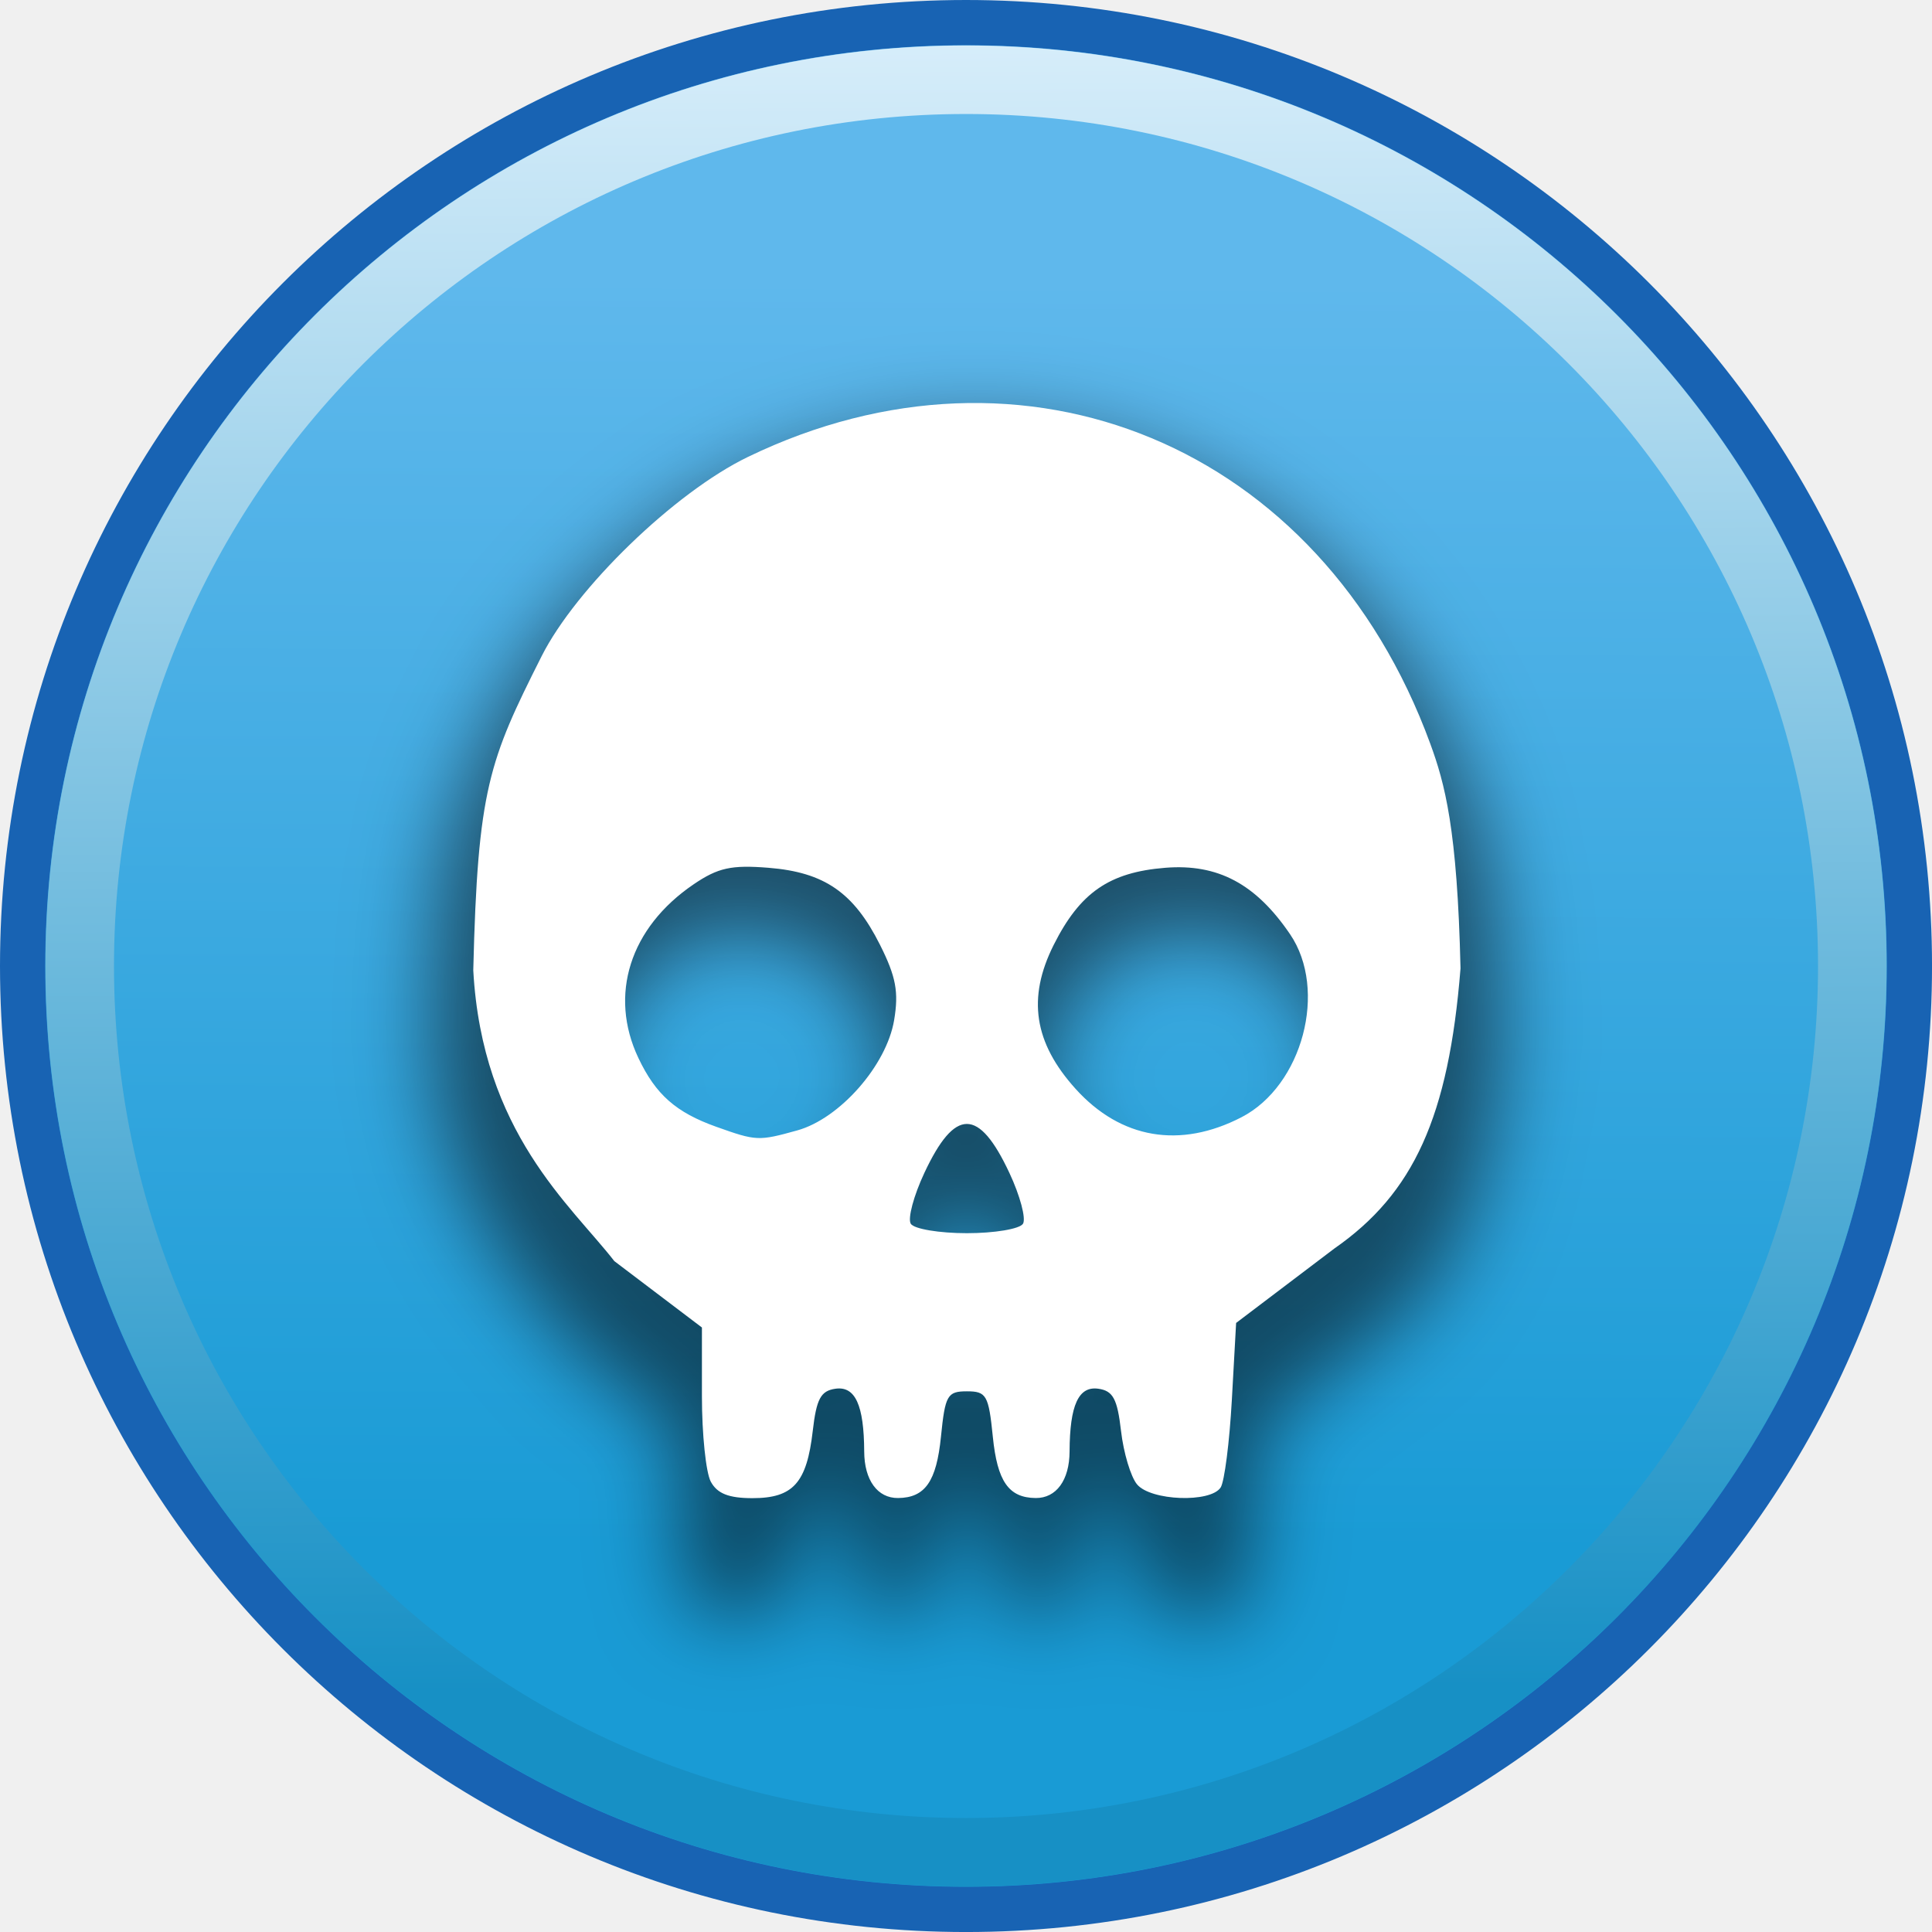
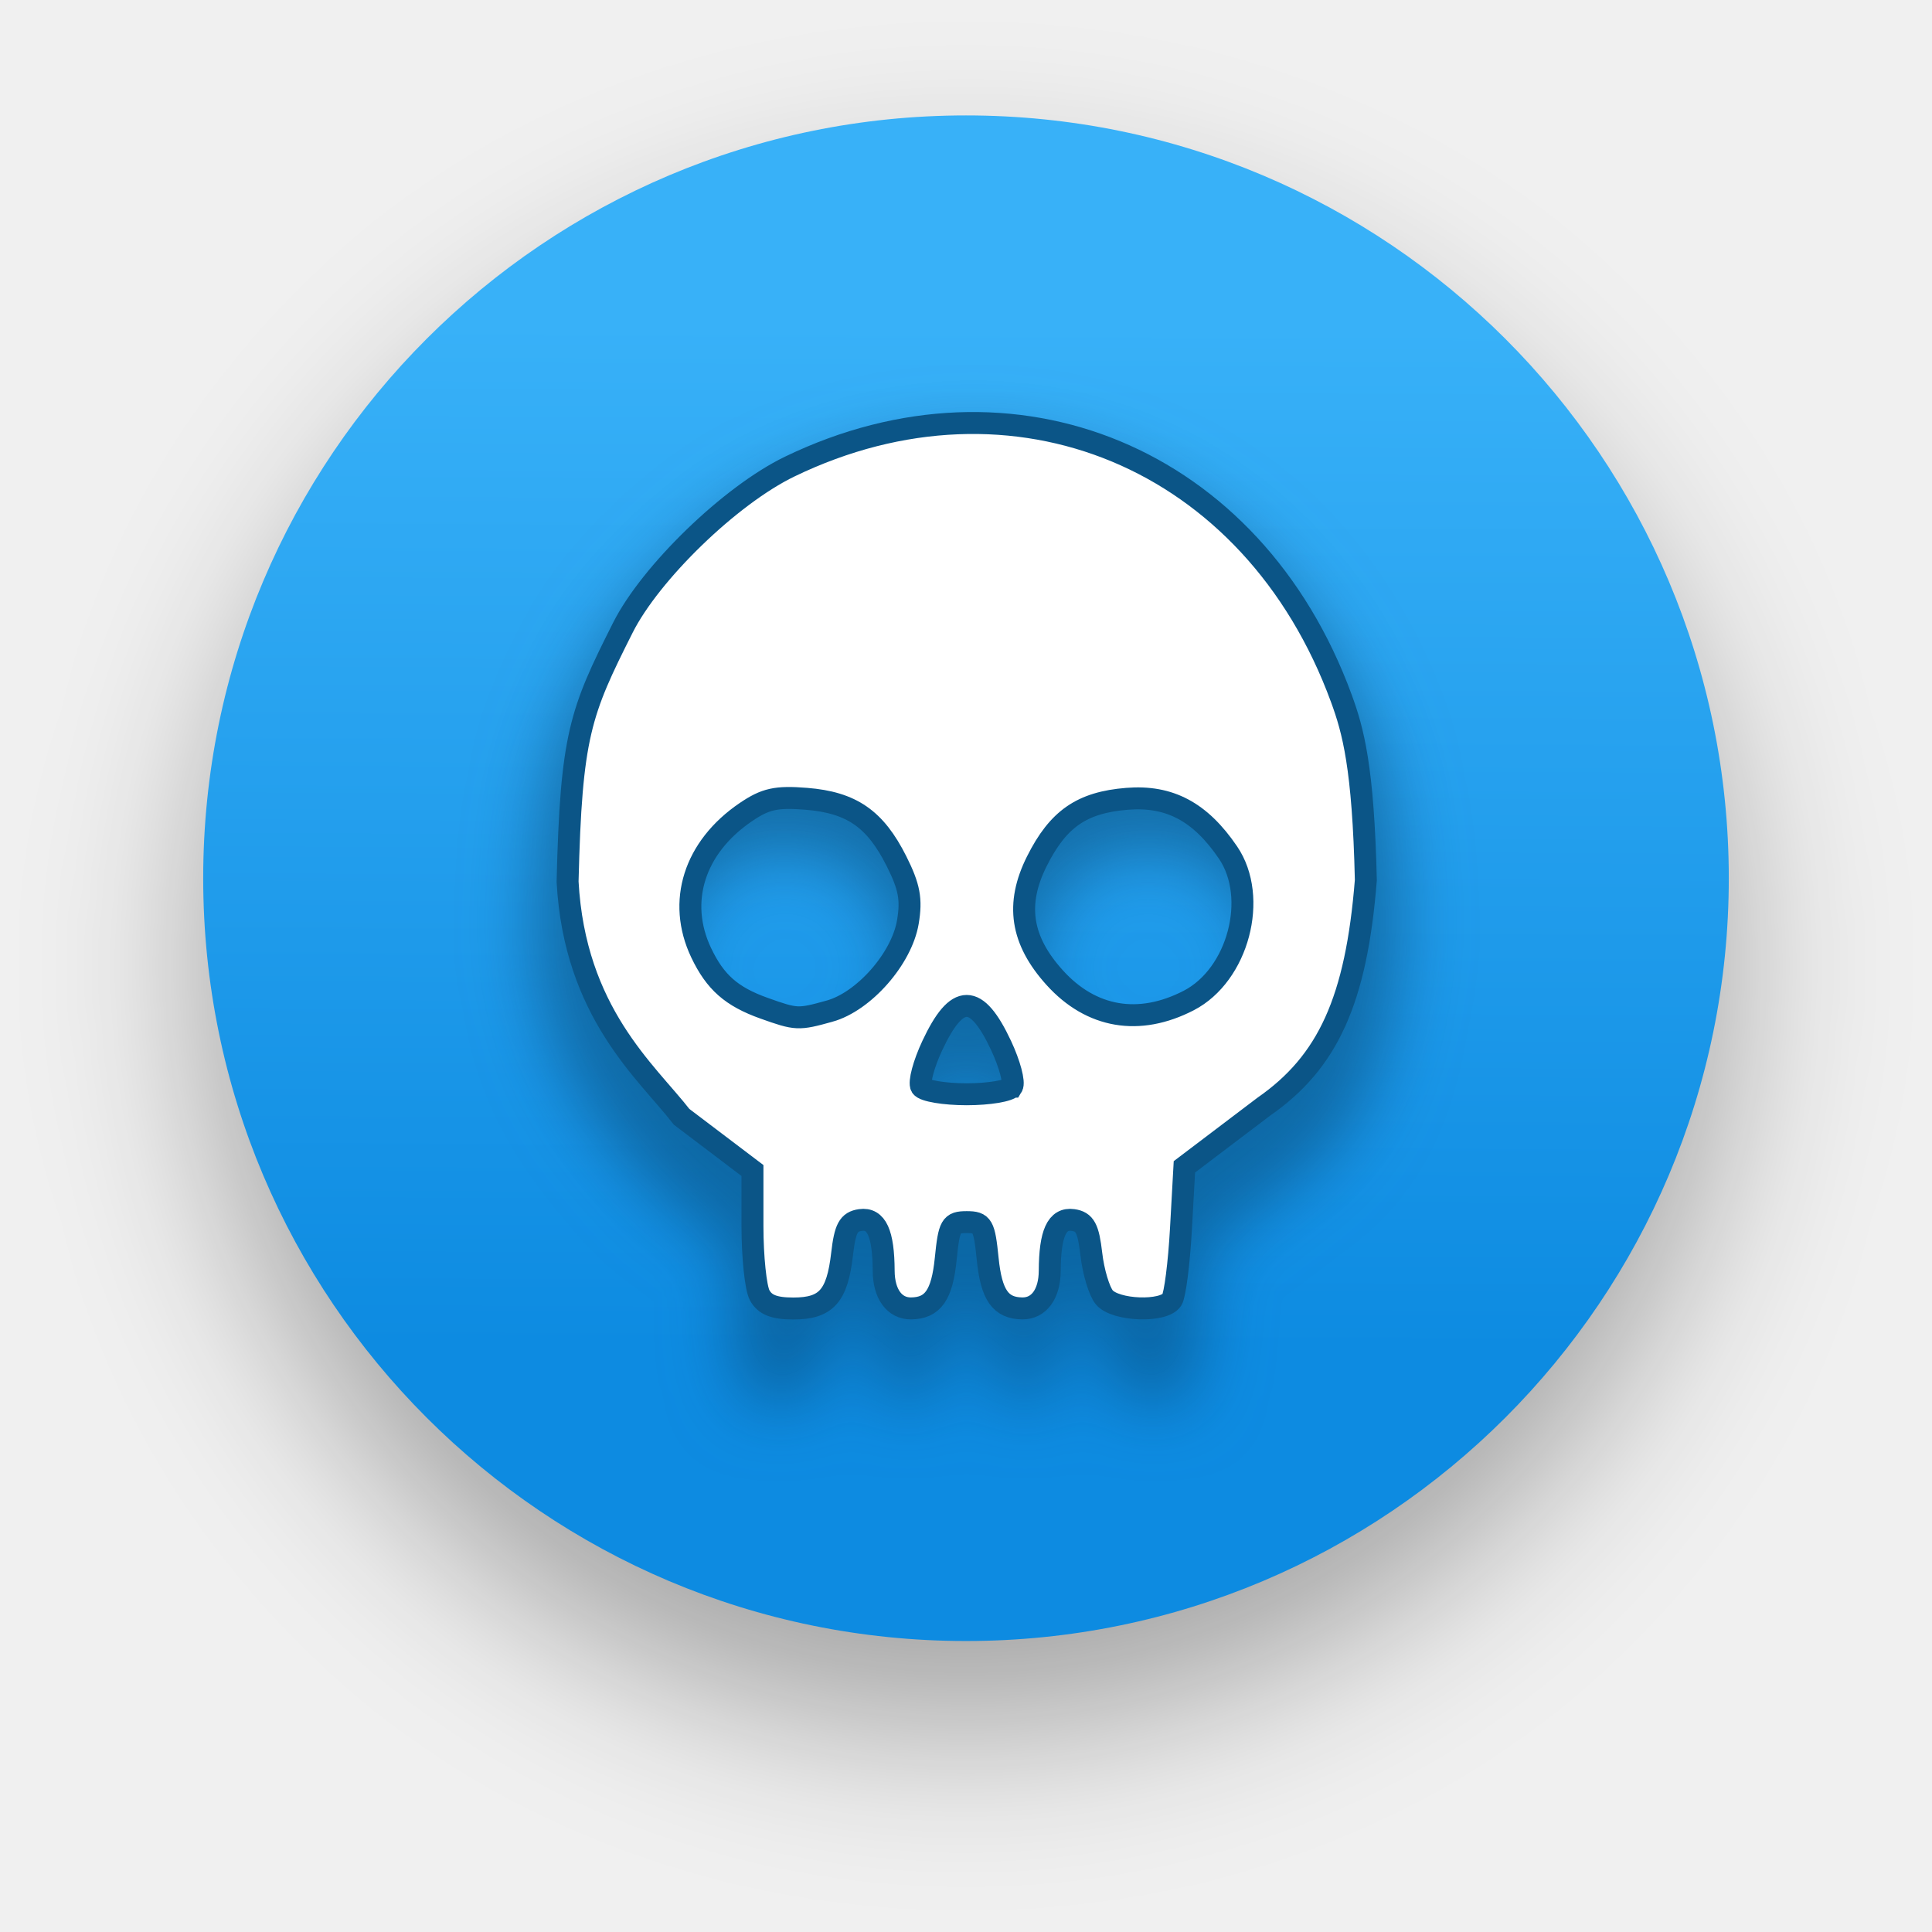
- <svg xmlns="http://www.w3.org/2000/svg" xmlns:xlink="http://www.w3.org/1999/xlink" height="56.507mm" width="56.507mm" version="1.1" id="svg82551">
-   <defs id="defs82544">
-     <linearGradient xlink:href="#linearGradient81688" id="linearGradient81677-0" gradientUnits="userSpaceOnUse" x1="274.285" y1="778.572" x2="275.291" y2="964.807" gradientTransform="matrix(0.975784,0,0,0.975784,-160.8579,-754.6921)" />
-     <linearGradient id="linearGradient81688">
-       <stop style="stop-color:#d6edfa;stop-opacity:1" offset="0" id="stop81684" />
-       <stop style="stop-color:#1790c5;stop-opacity:1" offset="1" id="stop81686" />
-     </linearGradient>
+ <svg xmlns="http://www.w3.org/2000/svg" xmlns:xlink="http://www.w3.org/1999/xlink" height="264.135" width="264.135" version="1.1" id="svg81625">
+   <defs id="defs81618">
    <filter style="color-interpolation-filters:sRGB" id="filter81388" x="-0.094" width="1.187" y="-0.084" height="1.169">
      <feGaussianBlur stdDeviation="4.259" id="feGaussianBlur81390" />
    </filter>
-     <linearGradient xlink:href="#linearGradient81553" id="linearGradient81749-3" gradientUnits="userSpaceOnUse" x1="273.214" y1="807.143" x2="272.5" y2="947.143" gradientTransform="translate(-167.5,-776.0714)" />
-     <linearGradient id="linearGradient81553">
-       <stop id="stop81549" offset="0" style="stop-color:#5fb8ec;stop-opacity:1" />
-       <stop id="stop81551" offset="1" style="stop-color:#199bd5;stop-opacity:1" />
+     <linearGradient xlink:href="#linearGradient163420" id="linearGradient81749-3" gradientUnits="userSpaceOnUse" x1="273.214" y1="807.143" x2="272.5" y2="947.143" gradientTransform="translate(-142.2183,-762.7897)" />
+     <linearGradient id="linearGradient163420">
+       <stop style="stop-color:#38b1f8;stop-opacity:1" offset="0" id="stop163416" />
+       <stop style="stop-color:#0d8be1;stop-opacity:1" offset="1" id="stop163418" />
    </linearGradient>
+     <filter style="color-interpolation-filters:sRGB" id="filter246297" x="-0.133" width="1.266" y="-0.133" height="1.266">
+       <feGaussianBlur stdDeviation="11.576" id="feGaussianBlur246299" />
+     </filter>
  </defs>
-   <g id="desktop" transform="translate(838.1255,-1009.278)" />
-   <circle style="opacity:1;fill:url(#linearGradient81749-3);fill-opacity:1;stroke:#1863b3;stroke-width:5;stroke-linecap:round;stroke-miterlimit:4;stroke-dasharray:none;stroke-dashoffset:0;stroke-opacity:1" id="path81645" r="104.286" cy="106.786" cx="106.786" />
-   <path style="opacity:0.535;fill:#000000;stroke-width:0.922;filter:url(#filter81388)" d="m 232.147,266.626 c -0.538,-1.005 -0.978,-5.25 -0.978,-9.432 v -7.605 l -9.683,-7.338 c -4.798,-6.183 -14.615,-14.243 -15.593,-32.155 0.488,-20.029 1.736,-23.166 7.564,-34.732 3.761,-7.465 14.636,-18.069 22.815,-22.02 30.494,-14.732 63.302,-1.357 75.41,31.709 1.6,4.371 2.991,9.392 3.344,24.837 -1.305,16.421 -5.195,24.883 -13.94,30.964 l -10.865,8.231 -0.472,8.503 c -0.26,4.677 -0.816,9.035 -1.237,9.684 -1.117,1.726 -7.732,1.48 -9.245,-0.343 -0.696,-0.838 -1.492,-3.496 -1.769,-5.905 -0.408,-3.547 -0.885,-4.435 -2.507,-4.666 -2.189,-0.312 -3.158,1.804 -3.181,6.947 -0.014,3.159 -1.471,5.157 -3.745,5.135 -2.986,-0.029 -4.242,-1.826 -4.74,-6.782 -0.461,-4.584 -0.706,-5.014 -2.866,-5.014 -2.16,0 -2.405,0.43 -2.866,5.014 -0.498,4.955 -1.754,6.752 -4.74,6.782 -2.274,0.022 -3.731,-1.975 -3.745,-5.135 -0.023,-5.143 -0.992,-7.259 -3.181,-6.947 -1.622,0.231 -2.099,1.119 -2.507,4.666 -0.661,5.749 -2.169,7.43 -6.665,7.43 -2.622,0 -3.902,-0.507 -4.608,-1.828 z m 34.513,-28.504 c 0.354,-0.573 -0.321,-3.103 -1.501,-5.621 -3.381,-7.219 -6.02,-7.219 -9.402,0 -1.18,2.518 -1.855,5.048 -1.501,5.621 0.354,0.573 3.145,1.042 6.201,1.042 3.057,0 5.847,-0.469 6.201,-1.042 z M 241.705,227.803 c 4.699,-1.305 9.864,-7.177 10.708,-12.175 0.527,-3.117 0.21,-4.815 -1.552,-8.328 -2.905,-5.791 -6.145,-8.033 -12.331,-8.529 -4.114,-0.33 -5.581,-0.006 -8.284,1.831 -7.038,4.784 -9.403,12.234 -6.097,19.202 1.916,4.038 4.148,6.008 8.61,7.599 4.424,1.578 4.666,1.589 8.945,0.4 z m 49.116,-1.46 c 6.741,-3.486 9.549,-14.07 5.365,-20.224 -3.791,-5.577 -7.992,-7.814 -13.801,-7.348 -6.186,0.497 -9.426,2.738 -12.331,8.529 -2.941,5.862 -2.186,10.809 2.427,15.915 4.991,5.524 11.544,6.642 18.34,3.128 z" id="path81571" transform="matrix(1.084758,0,0,1.08344,-175.6523,-112.192)" />
-   <path id="path81573" d="m 78.571,163.783 c -0.538,-1.005 -0.978,-5.25 -0.978,-9.432 v -7.605 l -9.683,-7.338 c -4.798,-6.183 -14.615,-14.243 -15.593,-32.155 0.488,-20.029 1.736,-23.166 7.564,-34.732 3.761,-7.465 14.636,-18.069 22.815,-22.02 30.494,-14.732 63.302,-1.357 75.41,31.709 1.6,4.371 2.991,9.392 3.344,24.837 -1.305,16.421 -5.195,24.883 -13.94,30.964 l -10.865,8.231 -0.472,8.503 c -0.26,4.677 -0.816,9.035 -1.237,9.684 -1.117,1.726 -7.732,1.48 -9.245,-0.343 -0.696,-0.838 -1.492,-3.496 -1.769,-5.905 -0.408,-3.547 -0.885,-4.435 -2.507,-4.666 -2.189,-0.312 -3.158,1.804 -3.181,6.947 -0.014,3.159 -1.471,5.157 -3.745,5.135 -2.986,-0.029 -4.242,-1.826 -4.74,-6.782 -0.461,-4.584 -0.706,-5.014 -2.866,-5.014 -2.16,0 -2.405,0.43 -2.866,5.014 -0.498,4.955 -1.754,6.752 -4.74,6.782 -2.274,0.022 -3.731,-1.975 -3.745,-5.135 -0.023,-5.143 -0.992,-7.259 -3.181,-6.947 -1.622,0.231 -2.099,1.119 -2.507,4.666 -0.661,5.749 -2.169,7.43 -6.665,7.43 -2.622,0 -3.902,-0.507 -4.608,-1.828 z m 34.513,-28.504 c 0.354,-0.573 -0.321,-3.103 -1.501,-5.621 -3.381,-7.219 -6.02,-7.219 -9.402,0 -1.18,2.518 -1.855,5.048 -1.501,5.621 0.354,0.573 3.145,1.042 6.201,1.042 3.057,0 5.847,-0.469 6.201,-1.042 z M 88.129,124.96 c 4.699,-1.305 9.864,-7.177 10.708,-12.175 0.527,-3.117 0.21,-4.815 -1.552,-8.328 -2.905,-5.791 -6.145,-8.033 -12.331,-8.529 -4.114,-0.33 -5.581,-0.006 -8.284,1.831 -7.038,4.784 -9.403,12.234 -6.097,19.202 1.916,4.038 4.148,6.008 8.61,7.599 4.424,1.578 4.666,1.589 8.945,0.4 z m 49.116,-1.46 c 6.741,-3.486 9.549,-14.07 5.365,-20.224 -3.791,-5.577 -7.992,-7.814 -13.801,-7.348 -6.186,0.497 -9.426,2.738 -12.331,8.529 -2.941,5.862 -2.186,10.809 2.427,15.915 4.991,5.524 11.544,6.642 18.34,3.128 z" style="fill:#ffffff;stroke-width:1" />
-   <path style="opacity:1;fill:url(#linearGradient81677-0);fill-opacity:1;stroke:none;stroke-width:5;stroke-linecap:round;stroke-miterlimit:4;stroke-dasharray:none;stroke-dashoffset:0;stroke-opacity:1" d="M 106.785,5.026 A 101.76,101.76 0 0 0 5.025,106.786 101.76,101.76 0 0 0 106.785,208.546 101.76,101.76 0 0 0 208.547,106.786 101.76,101.76 0 0 0 106.785,5.026 Z m 0,7.576 a 94.184,94.184 0 0 1 94.186,94.184 94.184,94.184 0 0 1 -94.186,94.184 94.184,94.184 0 0 1 -94.184,-94.184 94.184,94.184 0 0 1 94.184,-94.184 z" id="circle81675" />
+   <g id="desktop" transform="translate(164.0579,-842.2898)" />
+   <circle cx="132.067" cy="132.067" r="104.286" id="circle246275" style="opacity:1;fill:#000000;fill-opacity:0.316;stroke:none;stroke-width:5;stroke-linecap:round;stroke-miterlimit:4;stroke-dasharray:none;stroke-dashoffset:0;stroke-opacity:1;filter:url(#filter246297)" />
+   <circle style="opacity:1;fill:url(#linearGradient81749-3);fill-opacity:1;stroke:none;stroke-width:5;stroke-linecap:round;stroke-miterlimit:4;stroke-dasharray:none;stroke-dashoffset:0;stroke-opacity:1" id="path81645" r="104.286" cy="120.067" cx="132.067" />
+   <path style="opacity:0.535;fill:#06446e;fill-opacity:1;stroke-width:0.922;filter:url(#filter81388)" d="m 232.147,266.626 c -0.538,-1.005 -0.978,-5.25 -0.978,-9.432 v -7.605 l -9.683,-7.338 c -4.798,-6.183 -14.615,-14.243 -15.593,-32.155 0.488,-20.029 1.736,-23.166 7.564,-34.732 3.761,-7.465 14.636,-18.069 22.815,-22.02 30.494,-14.732 63.302,-1.357 75.41,31.709 1.6,4.371 2.991,9.392 3.344,24.837 -1.305,16.421 -5.195,24.883 -13.94,30.964 l -10.865,8.231 -0.472,8.503 c -0.26,4.677 -0.816,9.035 -1.237,9.684 -1.117,1.726 -7.732,1.48 -9.245,-0.343 -0.696,-0.838 -1.492,-3.496 -1.769,-5.905 -0.408,-3.547 -0.885,-4.435 -2.507,-4.666 -2.189,-0.312 -3.158,1.804 -3.181,6.947 -0.014,3.159 -1.471,5.157 -3.745,5.135 -2.986,-0.029 -4.242,-1.826 -4.74,-6.782 -0.461,-4.584 -0.706,-5.014 -2.866,-5.014 -2.16,0 -2.405,0.43 -2.866,5.014 -0.498,4.955 -1.754,6.752 -4.74,6.782 -2.274,0.022 -3.731,-1.975 -3.745,-5.135 -0.023,-5.143 -0.992,-7.259 -3.181,-6.947 -1.622,0.231 -2.099,1.119 -2.507,4.666 -0.661,5.749 -2.169,7.43 -6.665,7.43 -2.622,0 -3.902,-0.507 -4.608,-1.828 z m 34.513,-28.504 c 0.354,-0.573 -0.321,-3.103 -1.501,-5.621 -3.381,-7.219 -6.02,-7.219 -9.402,0 -1.18,2.518 -1.855,5.048 -1.501,5.621 0.354,0.573 3.145,1.042 6.201,1.042 3.057,0 5.847,-0.469 6.201,-1.042 z M 241.705,227.803 c 4.699,-1.305 9.864,-7.177 10.708,-12.175 0.527,-3.117 0.21,-4.815 -1.552,-8.328 -2.905,-5.791 -6.145,-8.033 -12.331,-8.529 -4.114,-0.33 -5.581,-0.006 -8.284,1.831 -7.038,4.784 -9.403,12.234 -6.097,19.202 1.916,4.038 4.148,6.008 8.61,7.599 4.424,1.578 4.666,1.589 8.945,0.4 z m 49.116,-1.46 c 6.741,-3.486 9.549,-14.07 5.365,-20.224 -3.791,-5.577 -7.992,-7.814 -13.801,-7.348 -6.186,0.497 -9.426,2.738 -12.331,8.529 -2.941,5.862 -2.186,10.809 2.427,15.915 4.991,5.524 11.544,6.642 18.34,3.128 z" id="path81571" transform="matrix(1.084758,0,0,1.08344,-150.3706,-98.91029)" />
+   <path id="path81573" d="m 103.852,177.065 c -0.538,-1.005 -0.978,-5.25 -0.978,-9.432 v -7.605 l -9.683,-7.338 c -4.798,-6.183 -14.615,-14.243 -15.593,-32.155 0.488,-20.029 1.736,-23.166 7.564,-34.732 3.761,-7.465 14.636,-18.069 22.815,-22.02 30.494,-14.732 63.302,-1.357 75.41,31.709 1.6,4.371 2.991,9.392 3.344,24.837 -1.305,16.421 -5.195,24.883 -13.94,30.964 l -10.865,8.231 -0.472,8.503 c -0.26,4.677 -0.816,9.035 -1.237,9.684 -1.117,1.726 -7.732,1.48 -9.245,-0.343 -0.696,-0.838 -1.492,-3.496 -1.769,-5.905 -0.408,-3.547 -0.885,-4.435 -2.507,-4.666 -2.189,-0.312 -3.158,1.804 -3.181,6.947 -0.014,3.159 -1.471,5.157 -3.745,5.135 -2.986,-0.029 -4.242,-1.826 -4.74,-6.782 -0.461,-4.584 -0.706,-5.014 -2.866,-5.014 -2.16,0 -2.405,0.43 -2.866,5.014 -0.498,4.955 -1.754,6.752 -4.74,6.782 -2.274,0.022 -3.731,-1.975 -3.745,-5.135 -0.023,-5.143 -0.992,-7.259 -3.181,-6.947 -1.622,0.231 -2.099,1.119 -2.507,4.666 -0.661,5.749 -2.169,7.43 -6.665,7.43 -2.622,0 -3.902,-0.507 -4.608,-1.828 z m 34.513,-28.504 c 0.354,-0.573 -0.321,-3.103 -1.501,-5.621 -3.381,-7.219 -6.02,-7.219 -9.402,0 -1.18,2.518 -1.855,5.048 -1.501,5.621 0.354,0.573 3.145,1.042 6.201,1.042 3.057,0 5.847,-0.469 6.201,-1.042 z m -24.955,-10.32 c 4.699,-1.305 9.864,-7.177 10.708,-12.175 0.527,-3.117 0.21,-4.815 -1.552,-8.328 -2.905,-5.791 -6.145,-8.033 -12.331,-8.529 -4.114,-0.33 -5.581,-0.006 -8.284,1.831 -7.038,4.784 -9.403,12.234 -6.097,19.202 1.916,4.038 4.148,6.008 8.61,7.599 4.424,1.578 4.666,1.589 8.945,0.4 z m 49.116,-1.46 c 6.741,-3.486 9.549,-14.07 5.365,-20.224 -3.791,-5.577 -7.992,-7.814 -13.801,-7.348 -6.186,0.497 -9.426,2.738 -12.331,8.529 -2.941,5.862 -2.186,10.809 2.427,15.915 4.991,5.524 11.544,6.642 18.34,3.128 z" style="fill:#ffffff;stroke:#0b5587;stroke-width:3;stroke-miterlimit:4;stroke-dasharray:none;stroke-opacity:1" />
</svg>
